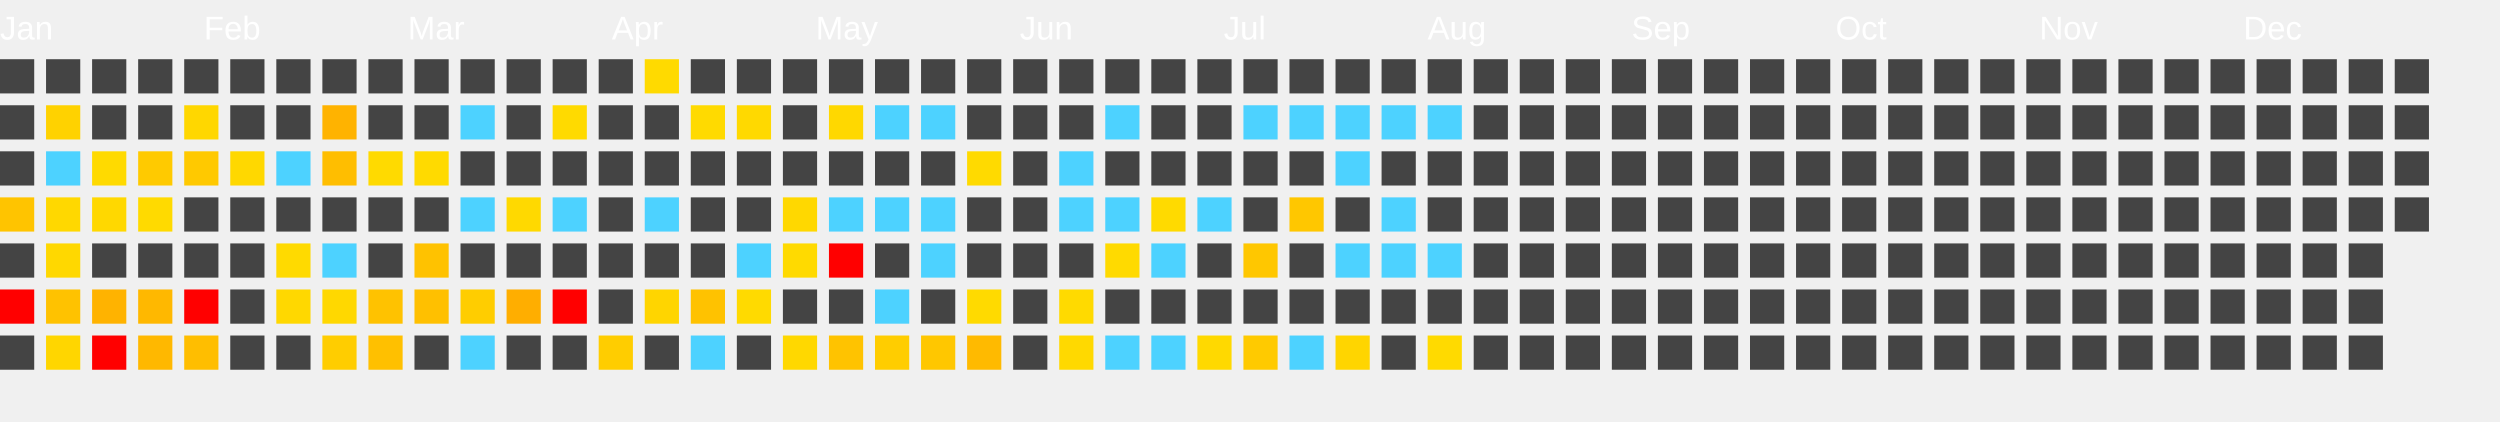
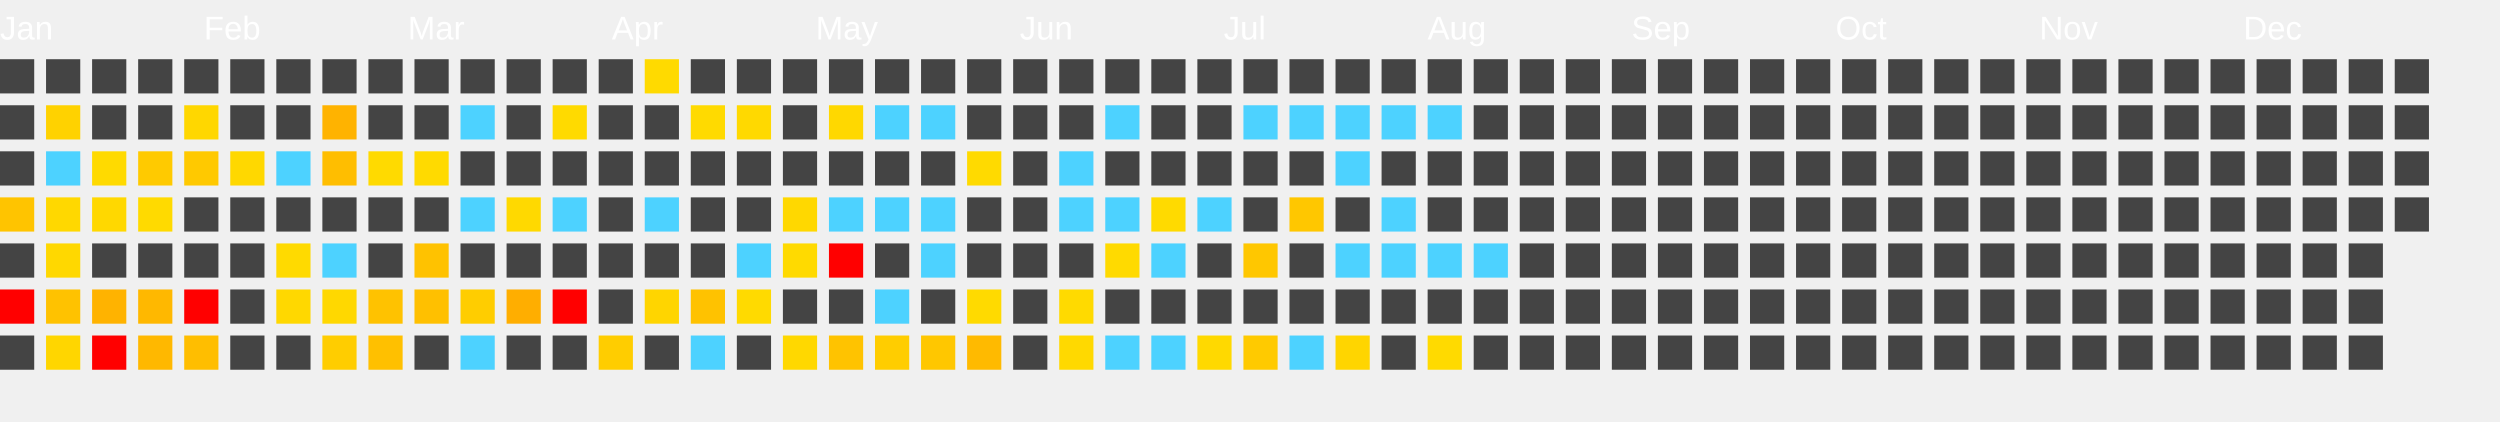
<svg xmlns="http://www.w3.org/2000/svg" baseProfile="full" height="32mm" version="1.1" viewBox="0,0,190,32" width="190mm">
  <defs />
  <rect fill="none" height="32" width="190" x="0" y="0" />
  <text fill="#FFFFFF" style="font-size:2.5px; font-family:Arial" x="0.0" y="3.0">Jan</text>
  <text fill="#FFFFFF" style="font-size:2.5px; font-family:Arial" x="15.5" y="3.0">Feb</text>
  <text fill="#FFFFFF" style="font-size:2.5px; font-family:Arial" x="31.0" y="3.0">Mar</text>
  <text fill="#FFFFFF" style="font-size:2.5px; font-family:Arial" x="46.5" y="3.0">Apr</text>
  <text fill="#FFFFFF" style="font-size:2.5px; font-family:Arial" x="62.0" y="3.0">May</text>
  <text fill="#FFFFFF" style="font-size:2.5px; font-family:Arial" x="77.5" y="3.0">Jun</text>
  <text fill="#FFFFFF" style="font-size:2.5px; font-family:Arial" x="93.0" y="3.0">Jul</text>
  <text fill="#FFFFFF" style="font-size:2.5px; font-family:Arial" x="108.5" y="3.0">Aug</text>
  <text fill="#FFFFFF" style="font-size:2.5px; font-family:Arial" x="124.0" y="3.0">Sep</text>
  <text fill="#FFFFFF" style="font-size:2.5px; font-family:Arial" x="139.5" y="3.0">Oct</text>
  <text fill="#FFFFFF" style="font-size:2.5px; font-family:Arial" x="155.0" y="3.0">Nov</text>
  <text fill="#FFFFFF" style="font-size:2.5px; font-family:Arial" x="170.5" y="3.0">Dec</text>
  <rect fill="#444444" height="2.6" width="2.6" x="0.0" y="4.5" />
  <rect fill="#444444" height="2.6" width="2.6" x="0.0" y="8.0" />
  <rect fill="#444444" height="2.6" width="2.6" x="0.0" y="11.5" />
  <rect fill="#ffc400" height="2.6" width="2.6" x="0.0" y="15.0" />
  <rect fill="#444444" height="2.6" width="2.6" x="0.0" y="18.5" />
  <rect fill="red" height="2.6" width="2.6" x="0.0" y="22.0" />
  <rect fill="#444444" height="2.6" width="2.6" x="0.0" y="25.5" />
  <rect fill="#444444" height="2.6" width="2.6" x="3.5" y="4.5" />
  <rect fill="#ffd200" height="2.6" width="2.6" x="3.5" y="8.0" />
  <rect fill="#4dd2ff" height="2.6" width="2.6" x="3.5" y="11.5" />
  <rect fill="#ffd800" height="2.6" width="2.6" x="3.5" y="15.0" />
  <rect fill="#ffd800" height="2.6" width="2.6" x="3.5" y="18.5" />
  <rect fill="#ffc200" height="2.6" width="2.6" x="3.5" y="22.0" />
  <rect fill="#ffd600" height="2.6" width="2.6" x="3.5" y="25.5" />
  <rect fill="#444444" height="2.6" width="2.6" x="7.0" y="4.5" />
  <rect fill="#444444" height="2.6" width="2.6" x="7.0" y="8.0" />
  <rect fill="#ffda00" height="2.6" width="2.6" x="7.0" y="11.5" />
  <rect fill="#ffd800" height="2.6" width="2.6" x="7.0" y="15.0" />
  <rect fill="#444444" height="2.6" width="2.6" x="7.0" y="18.5" />
  <rect fill="#ffb300" height="2.6" width="2.6" x="7.0" y="22.0" />
  <rect fill="red" height="2.6" width="2.6" x="7.0" y="25.5" />
  <rect fill="#444444" height="2.6" width="2.6" x="10.5" y="4.5" />
  <rect fill="#444444" height="2.6" width="2.6" x="10.5" y="8.0" />
  <rect fill="#ffca00" height="2.6" width="2.6" x="10.5" y="11.5" />
  <rect fill="#ffda00" height="2.6" width="2.6" x="10.5" y="15.0" />
  <rect fill="#444444" height="2.6" width="2.6" x="10.5" y="18.5" />
  <rect fill="#ffb800" height="2.6" width="2.6" x="10.5" y="22.0" />
  <rect fill="#ffb800" height="2.6" width="2.6" x="10.5" y="25.5" />
  <rect fill="#444444" height="2.6" width="2.6" x="14.0" y="4.5" />
  <rect fill="#ffd700" height="2.6" width="2.6" x="14.0" y="8.0" />
  <rect fill="#ffc900" height="2.6" width="2.6" x="14.0" y="11.5" />
  <rect fill="#444444" height="2.6" width="2.6" x="14.0" y="15.0" />
  <rect fill="#444444" height="2.6" width="2.6" x="14.0" y="18.5" />
  <rect fill="red" height="2.6" width="2.6" x="14.0" y="22.0" />
  <rect fill="#ffbe00" height="2.6" width="2.6" x="14.0" y="25.5" />
  <rect fill="#444444" height="2.6" width="2.6" x="17.5" y="4.5" />
  <rect fill="#444444" height="2.6" width="2.6" x="17.5" y="8.0" />
  <rect fill="#ffd800" height="2.6" width="2.6" x="17.5" y="11.5" />
  <rect fill="#444444" height="2.6" width="2.6" x="17.5" y="15.0" />
  <rect fill="#444444" height="2.6" width="2.6" x="17.5" y="18.5" />
  <rect fill="#444444" height="2.6" width="2.6" x="17.5" y="22.0" />
  <rect fill="#444444" height="2.6" width="2.6" x="17.5" y="25.5" />
  <rect fill="#444444" height="2.6" width="2.6" x="21.0" y="4.5" />
  <rect fill="#444444" height="2.6" width="2.6" x="21.0" y="8.0" />
  <rect fill="#4dd2ff" height="2.6" width="2.6" x="21.0" y="11.5" />
  <rect fill="#444444" height="2.6" width="2.6" x="21.0" y="15.0" />
  <rect fill="#ffda00" height="2.6" width="2.6" x="21.0" y="18.5" />
  <rect fill="#ffd800" height="2.6" width="2.6" x="21.0" y="22.0" />
  <rect fill="#444444" height="2.6" width="2.6" x="21.0" y="25.5" />
  <rect fill="#444444" height="2.6" width="2.6" x="24.5" y="4.5" />
  <rect fill="#ffb300" height="2.6" width="2.6" x="24.5" y="8.0" />
  <rect fill="#ffbe00" height="2.6" width="2.6" x="24.5" y="11.5" />
  <rect fill="#444444" height="2.6" width="2.6" x="24.5" y="15.0" />
  <rect fill="#4dd2ff" height="2.6" width="2.6" x="24.5" y="18.5" />
  <rect fill="#ffd800" height="2.6" width="2.6" x="24.5" y="22.0" />
  <rect fill="#ffcd00" height="2.6" width="2.6" x="24.5" y="25.5" />
  <rect fill="#444444" height="2.6" width="2.6" x="28.0" y="4.5" />
  <rect fill="#444444" height="2.6" width="2.6" x="28.0" y="8.0" />
  <rect fill="#ffda00" height="2.6" width="2.6" x="28.0" y="11.5" />
  <rect fill="#444444" height="2.6" width="2.6" x="28.0" y="15.0" />
  <rect fill="#444444" height="2.6" width="2.6" x="28.0" y="18.5" />
  <rect fill="#ffc200" height="2.6" width="2.6" x="28.0" y="22.0" />
  <rect fill="#ffc000" height="2.6" width="2.6" x="28.0" y="25.5" />
  <rect fill="#444444" height="2.6" width="2.6" x="31.5" y="4.5" />
  <rect fill="#444444" height="2.6" width="2.6" x="31.5" y="8.0" />
  <rect fill="#ffda00" height="2.6" width="2.6" x="31.5" y="11.5" />
  <rect fill="#444444" height="2.6" width="2.6" x="31.5" y="15.0" />
  <rect fill="#ffc200" height="2.6" width="2.6" x="31.5" y="18.5" />
  <rect fill="#ffc000" height="2.6" width="2.6" x="31.5" y="22.0" />
  <rect fill="#444444" height="2.6" width="2.6" x="31.5" y="25.5" />
  <rect fill="#444444" height="2.6" width="2.6" x="35.0" y="4.5" />
  <rect fill="#4dd2ff" height="2.6" width="2.6" x="35.0" y="8.0" />
  <rect fill="#444444" height="2.6" width="2.6" x="35.0" y="11.5" />
  <rect fill="#4dd2ff" height="2.6" width="2.6" x="35.0" y="15.0" />
  <rect fill="#444444" height="2.6" width="2.6" x="35.0" y="18.5" />
  <rect fill="#ffcd00" height="2.6" width="2.6" x="35.0" y="22.0" />
  <rect fill="#4dd2ff" height="2.6" width="2.6" x="35.0" y="25.5" />
  <rect fill="#444444" height="2.6" width="2.6" x="38.5" y="4.5" />
  <rect fill="#444444" height="2.6" width="2.6" x="38.5" y="8.0" />
  <rect fill="#444444" height="2.6" width="2.6" x="38.5" y="11.5" />
  <rect fill="#ffd900" height="2.6" width="2.6" x="38.5" y="15.0" />
  <rect fill="#444444" height="2.6" width="2.6" x="38.5" y="18.5" />
  <rect fill="#ffae00" height="2.6" width="2.6" x="38.5" y="22.0" />
  <rect fill="#444444" height="2.6" width="2.6" x="38.5" y="25.5" />
  <rect fill="#444444" height="2.6" width="2.6" x="42.0" y="4.5" />
  <rect fill="#ffda00" height="2.6" width="2.6" x="42.0" y="8.0" />
  <rect fill="#444444" height="2.6" width="2.6" x="42.0" y="11.5" />
  <rect fill="#4dd2ff" height="2.6" width="2.6" x="42.0" y="15.0" />
  <rect fill="#444444" height="2.6" width="2.6" x="42.0" y="18.5" />
  <rect fill="red" height="2.6" width="2.6" x="42.0" y="22.0" />
  <rect fill="#444444" height="2.6" width="2.6" x="42.0" y="25.5" />
  <rect fill="#444444" height="2.6" width="2.6" x="45.5" y="4.5" />
  <rect fill="#444444" height="2.6" width="2.6" x="45.5" y="8.0" />
  <rect fill="#444444" height="2.6" width="2.6" x="45.5" y="11.5" />
  <rect fill="#444444" height="2.6" width="2.6" x="45.5" y="15.0" />
  <rect fill="#444444" height="2.6" width="2.6" x="45.5" y="18.5" />
  <rect fill="#444444" height="2.6" width="2.6" x="45.5" y="22.0" />
  <rect fill="#ffcd00" height="2.6" width="2.6" x="45.5" y="25.5" />
  <rect fill="#ffda00" height="2.6" width="2.6" x="49.0" y="4.5" />
  <rect fill="#444444" height="2.6" width="2.6" x="49.0" y="8.0" />
  <rect fill="#444444" height="2.6" width="2.6" x="49.0" y="11.5" />
  <rect fill="#4dd2ff" height="2.6" width="2.6" x="49.0" y="15.0" />
  <rect fill="#444444" height="2.6" width="2.6" x="49.0" y="18.5" />
  <rect fill="#ffd500" height="2.6" width="2.6" x="49.0" y="22.0" />
  <rect fill="#444444" height="2.6" width="2.6" x="49.0" y="25.5" />
  <rect fill="#444444" height="2.6" width="2.6" x="52.5" y="4.5" />
  <rect fill="#ffda00" height="2.6" width="2.6" x="52.5" y="8.0" />
  <rect fill="#444444" height="2.6" width="2.6" x="52.5" y="11.5" />
  <rect fill="#444444" height="2.6" width="2.6" x="52.5" y="15.0" />
  <rect fill="#444444" height="2.6" width="2.6" x="52.5" y="18.5" />
  <rect fill="#ffc200" height="2.6" width="2.6" x="52.5" y="22.0" />
  <rect fill="#4dd2ff" height="2.6" width="2.6" x="52.5" y="25.5" />
  <rect fill="#444444" height="2.6" width="2.6" x="56.0" y="4.5" />
  <rect fill="#ffd900" height="2.6" width="2.6" x="56.0" y="8.0" />
  <rect fill="#444444" height="2.6" width="2.6" x="56.0" y="11.5" />
  <rect fill="#444444" height="2.6" width="2.6" x="56.0" y="15.0" />
  <rect fill="#4dd2ff" height="2.6" width="2.6" x="56.0" y="18.5" />
  <rect fill="#ffda00" height="2.6" width="2.6" x="56.0" y="22.0" />
  <rect fill="#444444" height="2.6" width="2.6" x="56.0" y="25.5" />
  <rect fill="#444444" height="2.6" width="2.6" x="59.5" y="4.5" />
  <rect fill="#444444" height="2.6" width="2.6" x="59.5" y="8.0" />
  <rect fill="#444444" height="2.6" width="2.6" x="59.5" y="11.5" />
  <rect fill="#ffd800" height="2.6" width="2.6" x="59.5" y="15.0" />
  <rect fill="#ffda00" height="2.6" width="2.6" x="59.5" y="18.5" />
  <rect fill="#444444" height="2.6" width="2.6" x="59.5" y="22.0" />
  <rect fill="#ffd800" height="2.6" width="2.6" x="59.5" y="25.5" />
  <rect fill="#444444" height="2.6" width="2.6" x="63.0" y="4.5" />
  <rect fill="#ffd800" height="2.6" width="2.6" x="63.0" y="8.0" />
  <rect fill="#444444" height="2.6" width="2.6" x="63.0" y="11.5" />
  <rect fill="#4dd2ff" height="2.6" width="2.6" x="63.0" y="15.0" />
  <rect fill="red" height="2.6" width="2.6" x="63.0" y="18.5" />
  <rect fill="#444444" height="2.6" width="2.6" x="63.0" y="22.0" />
  <rect fill="#ffc300" height="2.6" width="2.6" x="63.0" y="25.5" />
  <rect fill="#444444" height="2.6" width="2.6" x="66.5" y="4.5" />
  <rect fill="#4dd2ff" height="2.6" width="2.6" x="66.5" y="8.0" />
  <rect fill="#444444" height="2.6" width="2.6" x="66.5" y="11.5" />
  <rect fill="#4dd2ff" height="2.6" width="2.6" x="66.5" y="15.0" />
  <rect fill="#444444" height="2.6" width="2.6" x="66.5" y="18.5" />
  <rect fill="#4dd2ff" height="2.6" width="2.6" x="66.5" y="22.0" />
  <rect fill="#ffcd00" height="2.6" width="2.6" x="66.5" y="25.5" />
  <rect fill="#444444" height="2.6" width="2.6" x="70.0" y="4.5" />
  <rect fill="#4dd2ff" height="2.6" width="2.6" x="70.0" y="8.0" />
  <rect fill="#444444" height="2.6" width="2.6" x="70.0" y="11.5" />
  <rect fill="#4dd2ff" height="2.6" width="2.6" x="70.0" y="15.0" />
  <rect fill="#4dd2ff" height="2.6" width="2.6" x="70.0" y="18.5" />
  <rect fill="#444444" height="2.6" width="2.6" x="70.0" y="22.0" />
  <rect fill="#ffc700" height="2.6" width="2.6" x="70.0" y="25.5" />
  <rect fill="#444444" height="2.6" width="2.6" x="73.5" y="4.5" />
  <rect fill="#444444" height="2.6" width="2.6" x="73.5" y="8.0" />
  <rect fill="#ffda00" height="2.6" width="2.6" x="73.5" y="11.5" />
  <rect fill="#444444" height="2.6" width="2.6" x="73.5" y="15.0" />
  <rect fill="#444444" height="2.6" width="2.6" x="73.5" y="18.5" />
  <rect fill="#ffda00" height="2.6" width="2.6" x="73.5" y="22.0" />
  <rect fill="#ffba00" height="2.6" width="2.6" x="73.5" y="25.5" />
  <rect fill="#444444" height="2.6" width="2.6" x="77.0" y="4.5" />
  <rect fill="#444444" height="2.6" width="2.6" x="77.0" y="8.0" />
  <rect fill="#444444" height="2.6" width="2.6" x="77.0" y="11.5" />
  <rect fill="#444444" height="2.6" width="2.6" x="77.0" y="15.0" />
  <rect fill="#444444" height="2.6" width="2.6" x="77.0" y="18.5" />
  <rect fill="#444444" height="2.6" width="2.6" x="77.0" y="22.0" />
  <rect fill="#444444" height="2.6" width="2.6" x="77.0" y="25.5" />
  <rect fill="#444444" height="2.6" width="2.6" x="80.5" y="4.5" />
  <rect fill="#444444" height="2.6" width="2.6" x="80.5" y="8.0" />
  <rect fill="#4dd2ff" height="2.6" width="2.6" x="80.5" y="11.5" />
  <rect fill="#4dd2ff" height="2.6" width="2.6" x="80.5" y="15.0" />
  <rect fill="#444444" height="2.6" width="2.6" x="80.5" y="18.5" />
  <rect fill="#ffda00" height="2.6" width="2.6" x="80.5" y="22.0" />
  <rect fill="#ffd900" height="2.6" width="2.6" x="80.5" y="25.5" />
  <rect fill="#444444" height="2.6" width="2.6" x="84.0" y="4.5" />
  <rect fill="#4dd2ff" height="2.6" width="2.6" x="84.0" y="8.0" />
  <rect fill="#444444" height="2.6" width="2.6" x="84.0" y="11.5" />
  <rect fill="#4dd2ff" height="2.6" width="2.6" x="84.0" y="15.0" />
  <rect fill="#ffda00" height="2.6" width="2.6" x="84.0" y="18.5" />
  <rect fill="#444444" height="2.6" width="2.6" x="84.0" y="22.0" />
  <rect fill="#4dd2ff" height="2.6" width="2.6" x="84.0" y="25.5" />
  <rect fill="#444444" height="2.6" width="2.6" x="87.5" y="4.5" />
  <rect fill="#444444" height="2.6" width="2.6" x="87.5" y="8.0" />
  <rect fill="#444444" height="2.6" width="2.6" x="87.5" y="11.5" />
  <rect fill="#ffda00" height="2.6" width="2.6" x="87.5" y="15.0" />
  <rect fill="#4dd2ff" height="2.6" width="2.6" x="87.5" y="18.5" />
  <rect fill="#444444" height="2.6" width="2.6" x="87.5" y="22.0" />
  <rect fill="#4dd2ff" height="2.6" width="2.6" x="87.5" y="25.5" />
  <rect fill="#444444" height="2.6" width="2.6" x="91.0" y="4.5" />
  <rect fill="#444444" height="2.6" width="2.6" x="91.0" y="8.0" />
  <rect fill="#444444" height="2.6" width="2.6" x="91.0" y="11.5" />
  <rect fill="#4dd2ff" height="2.6" width="2.6" x="91.0" y="15.0" />
  <rect fill="#444444" height="2.6" width="2.6" x="91.0" y="18.5" />
  <rect fill="#444444" height="2.6" width="2.6" x="91.0" y="22.0" />
  <rect fill="#ffd900" height="2.6" width="2.6" x="91.0" y="25.5" />
  <rect fill="#444444" height="2.6" width="2.6" x="94.5" y="4.5" />
  <rect fill="#4dd2ff" height="2.6" width="2.6" x="94.5" y="8.0" />
  <rect fill="#444444" height="2.6" width="2.6" x="94.5" y="11.5" />
  <rect fill="#444444" height="2.6" width="2.6" x="94.5" y="15.0" />
  <rect fill="#ffc700" height="2.6" width="2.6" x="94.5" y="18.5" />
  <rect fill="#444444" height="2.6" width="2.6" x="94.5" y="22.0" />
  <rect fill="#ffca00" height="2.6" width="2.6" x="94.5" y="25.5" />
  <rect fill="#444444" height="2.6" width="2.6" x="98.0" y="4.5" />
  <rect fill="#4dd2ff" height="2.6" width="2.6" x="98.0" y="8.0" />
  <rect fill="#444444" height="2.6" width="2.6" x="98.0" y="11.5" />
  <rect fill="#ffc700" height="2.6" width="2.6" x="98.0" y="15.0" />
  <rect fill="#444444" height="2.6" width="2.6" x="98.0" y="18.5" />
  <rect fill="#444444" height="2.6" width="2.6" x="98.0" y="22.0" />
  <rect fill="#4dd2ff" height="2.6" width="2.6" x="98.0" y="25.5" />
  <rect fill="#444444" height="2.6" width="2.6" x="101.5" y="4.5" />
  <rect fill="#4dd2ff" height="2.6" width="2.6" x="101.5" y="8.0" />
  <rect fill="#4dd2ff" height="2.6" width="2.6" x="101.5" y="11.5" />
  <rect fill="#444444" height="2.6" width="2.6" x="101.5" y="15.0" />
  <rect fill="#4dd2ff" height="2.6" width="2.6" x="101.5" y="18.5" />
  <rect fill="#444444" height="2.6" width="2.6" x="101.5" y="22.0" />
  <rect fill="#ffd500" height="2.6" width="2.6" x="101.5" y="25.5" />
  <rect fill="#444444" height="2.6" width="2.6" x="105.0" y="4.5" />
  <rect fill="#4dd2ff" height="2.6" width="2.6" x="105.0" y="8.0" />
  <rect fill="#444444" height="2.6" width="2.6" x="105.0" y="11.5" />
  <rect fill="#4dd2ff" height="2.6" width="2.6" x="105.0" y="15.0" />
  <rect fill="#4dd2ff" height="2.6" width="2.6" x="105.0" y="18.5" />
  <rect fill="#444444" height="2.6" width="2.6" x="105.0" y="22.0" />
  <rect fill="#444444" height="2.6" width="2.6" x="105.0" y="25.5" />
  <rect fill="#444444" height="2.6" width="2.6" x="108.5" y="4.5" />
  <rect fill="#4dd2ff" height="2.6" width="2.6" x="108.5" y="8.0" />
  <rect fill="#444444" height="2.6" width="2.6" x="108.5" y="11.5" />
  <rect fill="#444444" height="2.6" width="2.6" x="108.5" y="15.0" />
  <rect fill="#4dd2ff" height="2.6" width="2.6" x="108.5" y="18.5" />
  <rect fill="#444444" height="2.6" width="2.6" x="108.5" y="22.0" />
  <rect fill="#ffda00" height="2.6" width="2.6" x="108.5" y="25.5" />
  <rect fill="#444444" height="2.6" width="2.6" x="112.0" y="4.5" />
  <rect fill="#444444" height="2.6" width="2.6" x="112.0" y="8.0" />
  <rect fill="#444444" height="2.6" width="2.6" x="112.0" y="11.5" />
  <rect fill="#444444" height="2.6" width="2.6" x="112.0" y="15.0" />
-   <rect fill="#444444" height="2.6" width="2.6" x="112.0" y="18.5" />
+   <rect fill="#4dd2ff" height="2.6" width="2.6" x="112.0" y="18.5" />
  <rect fill="#444444" height="2.6" width="2.6" x="112.0" y="22.0" />
  <rect fill="#444444" height="2.6" width="2.6" x="112.0" y="25.5" />
  <rect fill="#444444" height="2.6" width="2.6" x="115.5" y="4.5" />
  <rect fill="#444444" height="2.6" width="2.6" x="115.5" y="8.0" />
  <rect fill="#444444" height="2.6" width="2.6" x="115.5" y="11.5" />
  <rect fill="#444444" height="2.6" width="2.6" x="115.5" y="15.0" />
  <rect fill="#444444" height="2.6" width="2.6" x="115.5" y="18.5" />
  <rect fill="#444444" height="2.6" width="2.6" x="115.5" y="22.0" />
  <rect fill="#444444" height="2.6" width="2.6" x="115.5" y="25.5" />
  <rect fill="#444444" height="2.6" width="2.6" x="119.0" y="4.5" />
  <rect fill="#444444" height="2.6" width="2.6" x="119.0" y="8.0" />
  <rect fill="#444444" height="2.6" width="2.6" x="119.0" y="11.5" />
  <rect fill="#444444" height="2.6" width="2.6" x="119.0" y="15.0" />
  <rect fill="#444444" height="2.6" width="2.6" x="119.0" y="18.5" />
  <rect fill="#444444" height="2.6" width="2.6" x="119.0" y="22.0" />
  <rect fill="#444444" height="2.6" width="2.6" x="119.0" y="25.5" />
  <rect fill="#444444" height="2.6" width="2.6" x="122.5" y="4.5" />
  <rect fill="#444444" height="2.6" width="2.6" x="122.5" y="8.0" />
  <rect fill="#444444" height="2.6" width="2.6" x="122.5" y="11.5" />
  <rect fill="#444444" height="2.6" width="2.6" x="122.5" y="15.0" />
  <rect fill="#444444" height="2.6" width="2.6" x="122.5" y="18.5" />
  <rect fill="#444444" height="2.6" width="2.6" x="122.5" y="22.0" />
  <rect fill="#444444" height="2.6" width="2.6" x="122.5" y="25.5" />
  <rect fill="#444444" height="2.6" width="2.6" x="126.0" y="4.5" />
  <rect fill="#444444" height="2.6" width="2.6" x="126.0" y="8.0" />
  <rect fill="#444444" height="2.6" width="2.6" x="126.0" y="11.5" />
  <rect fill="#444444" height="2.6" width="2.6" x="126.0" y="15.0" />
  <rect fill="#444444" height="2.6" width="2.6" x="126.0" y="18.5" />
  <rect fill="#444444" height="2.6" width="2.6" x="126.0" y="22.0" />
  <rect fill="#444444" height="2.6" width="2.6" x="126.0" y="25.5" />
  <rect fill="#444444" height="2.6" width="2.6" x="129.5" y="4.5" />
  <rect fill="#444444" height="2.6" width="2.6" x="129.5" y="8.0" />
  <rect fill="#444444" height="2.6" width="2.6" x="129.5" y="11.5" />
  <rect fill="#444444" height="2.6" width="2.6" x="129.5" y="15.0" />
  <rect fill="#444444" height="2.6" width="2.6" x="129.5" y="18.5" />
  <rect fill="#444444" height="2.6" width="2.6" x="129.5" y="22.0" />
  <rect fill="#444444" height="2.6" width="2.6" x="129.5" y="25.5" />
  <rect fill="#444444" height="2.6" width="2.6" x="133.0" y="4.5" />
  <rect fill="#444444" height="2.6" width="2.6" x="133.0" y="8.0" />
  <rect fill="#444444" height="2.6" width="2.6" x="133.0" y="11.5" />
  <rect fill="#444444" height="2.6" width="2.6" x="133.0" y="15.0" />
  <rect fill="#444444" height="2.6" width="2.6" x="133.0" y="18.5" />
  <rect fill="#444444" height="2.6" width="2.6" x="133.0" y="22.0" />
  <rect fill="#444444" height="2.6" width="2.6" x="133.0" y="25.5" />
  <rect fill="#444444" height="2.6" width="2.6" x="136.5" y="4.5" />
  <rect fill="#444444" height="2.6" width="2.6" x="136.5" y="8.0" />
  <rect fill="#444444" height="2.6" width="2.6" x="136.5" y="11.5" />
  <rect fill="#444444" height="2.6" width="2.6" x="136.5" y="15.0" />
  <rect fill="#444444" height="2.6" width="2.6" x="136.5" y="18.5" />
  <rect fill="#444444" height="2.6" width="2.6" x="136.5" y="22.0" />
  <rect fill="#444444" height="2.6" width="2.6" x="136.5" y="25.5" />
  <rect fill="#444444" height="2.6" width="2.6" x="140.0" y="4.5" />
  <rect fill="#444444" height="2.6" width="2.6" x="140.0" y="8.0" />
  <rect fill="#444444" height="2.6" width="2.6" x="140.0" y="11.5" />
  <rect fill="#444444" height="2.6" width="2.6" x="140.0" y="15.0" />
  <rect fill="#444444" height="2.6" width="2.6" x="140.0" y="18.5" />
  <rect fill="#444444" height="2.6" width="2.6" x="140.0" y="22.0" />
  <rect fill="#444444" height="2.6" width="2.6" x="140.0" y="25.5" />
  <rect fill="#444444" height="2.6" width="2.6" x="143.5" y="4.5" />
  <rect fill="#444444" height="2.6" width="2.6" x="143.5" y="8.0" />
  <rect fill="#444444" height="2.6" width="2.6" x="143.5" y="11.5" />
  <rect fill="#444444" height="2.6" width="2.6" x="143.5" y="15.0" />
  <rect fill="#444444" height="2.6" width="2.6" x="143.5" y="18.5" />
  <rect fill="#444444" height="2.6" width="2.6" x="143.5" y="22.0" />
  <rect fill="#444444" height="2.6" width="2.6" x="143.5" y="25.5" />
  <rect fill="#444444" height="2.6" width="2.6" x="147.0" y="4.5" />
  <rect fill="#444444" height="2.6" width="2.6" x="147.0" y="8.0" />
  <rect fill="#444444" height="2.6" width="2.6" x="147.0" y="11.5" />
  <rect fill="#444444" height="2.6" width="2.6" x="147.0" y="15.0" />
  <rect fill="#444444" height="2.6" width="2.6" x="147.0" y="18.5" />
  <rect fill="#444444" height="2.6" width="2.6" x="147.0" y="22.0" />
  <rect fill="#444444" height="2.6" width="2.6" x="147.0" y="25.5" />
  <rect fill="#444444" height="2.6" width="2.6" x="150.5" y="4.5" />
  <rect fill="#444444" height="2.6" width="2.6" x="150.5" y="8.0" />
  <rect fill="#444444" height="2.6" width="2.6" x="150.5" y="11.5" />
  <rect fill="#444444" height="2.6" width="2.6" x="150.5" y="15.0" />
  <rect fill="#444444" height="2.6" width="2.6" x="150.5" y="18.5" />
  <rect fill="#444444" height="2.6" width="2.6" x="150.5" y="22.0" />
  <rect fill="#444444" height="2.6" width="2.6" x="150.5" y="25.5" />
  <rect fill="#444444" height="2.6" width="2.6" x="154.0" y="4.5" />
  <rect fill="#444444" height="2.6" width="2.6" x="154.0" y="8.0" />
  <rect fill="#444444" height="2.6" width="2.6" x="154.0" y="11.5" />
  <rect fill="#444444" height="2.6" width="2.6" x="154.0" y="15.0" />
  <rect fill="#444444" height="2.6" width="2.6" x="154.0" y="18.5" />
  <rect fill="#444444" height="2.6" width="2.6" x="154.0" y="22.0" />
  <rect fill="#444444" height="2.6" width="2.6" x="154.0" y="25.5" />
  <rect fill="#444444" height="2.6" width="2.6" x="157.5" y="4.5" />
  <rect fill="#444444" height="2.6" width="2.6" x="157.5" y="8.0" />
  <rect fill="#444444" height="2.6" width="2.6" x="157.5" y="11.5" />
  <rect fill="#444444" height="2.6" width="2.6" x="157.5" y="15.0" />
  <rect fill="#444444" height="2.6" width="2.6" x="157.5" y="18.5" />
  <rect fill="#444444" height="2.6" width="2.6" x="157.5" y="22.0" />
  <rect fill="#444444" height="2.6" width="2.6" x="157.5" y="25.5" />
  <rect fill="#444444" height="2.6" width="2.6" x="161.0" y="4.5" />
  <rect fill="#444444" height="2.6" width="2.6" x="161.0" y="8.0" />
  <rect fill="#444444" height="2.6" width="2.6" x="161.0" y="11.5" />
  <rect fill="#444444" height="2.6" width="2.6" x="161.0" y="15.0" />
  <rect fill="#444444" height="2.6" width="2.6" x="161.0" y="18.5" />
  <rect fill="#444444" height="2.6" width="2.6" x="161.0" y="22.0" />
  <rect fill="#444444" height="2.6" width="2.6" x="161.0" y="25.5" />
  <rect fill="#444444" height="2.6" width="2.6" x="164.5" y="4.5" />
  <rect fill="#444444" height="2.6" width="2.6" x="164.5" y="8.0" />
  <rect fill="#444444" height="2.6" width="2.6" x="164.5" y="11.5" />
  <rect fill="#444444" height="2.6" width="2.6" x="164.5" y="15.0" />
  <rect fill="#444444" height="2.6" width="2.6" x="164.5" y="18.5" />
  <rect fill="#444444" height="2.6" width="2.6" x="164.5" y="22.0" />
  <rect fill="#444444" height="2.6" width="2.6" x="164.5" y="25.5" />
  <rect fill="#444444" height="2.6" width="2.6" x="168.0" y="4.5" />
  <rect fill="#444444" height="2.6" width="2.6" x="168.0" y="8.0" />
  <rect fill="#444444" height="2.6" width="2.6" x="168.0" y="11.5" />
  <rect fill="#444444" height="2.6" width="2.6" x="168.0" y="15.0" />
  <rect fill="#444444" height="2.6" width="2.6" x="168.0" y="18.5" />
  <rect fill="#444444" height="2.6" width="2.6" x="168.0" y="22.0" />
  <rect fill="#444444" height="2.6" width="2.6" x="168.0" y="25.5" />
  <rect fill="#444444" height="2.6" width="2.6" x="171.5" y="4.5" />
  <rect fill="#444444" height="2.6" width="2.6" x="171.5" y="8.0" />
  <rect fill="#444444" height="2.6" width="2.6" x="171.5" y="11.5" />
  <rect fill="#444444" height="2.6" width="2.6" x="171.5" y="15.0" />
  <rect fill="#444444" height="2.6" width="2.6" x="171.5" y="18.5" />
  <rect fill="#444444" height="2.6" width="2.6" x="171.5" y="22.0" />
  <rect fill="#444444" height="2.6" width="2.6" x="171.5" y="25.5" />
  <rect fill="#444444" height="2.6" width="2.6" x="175.0" y="4.5" />
  <rect fill="#444444" height="2.6" width="2.6" x="175.0" y="8.0" />
  <rect fill="#444444" height="2.6" width="2.6" x="175.0" y="11.5" />
  <rect fill="#444444" height="2.6" width="2.6" x="175.0" y="15.0" />
  <rect fill="#444444" height="2.6" width="2.6" x="175.0" y="18.5" />
  <rect fill="#444444" height="2.6" width="2.6" x="175.0" y="22.0" />
  <rect fill="#444444" height="2.6" width="2.6" x="175.0" y="25.5" />
  <rect fill="#444444" height="2.6" width="2.6" x="178.5" y="4.5" />
  <rect fill="#444444" height="2.6" width="2.6" x="178.5" y="8.0" />
  <rect fill="#444444" height="2.6" width="2.6" x="178.5" y="11.5" />
  <rect fill="#444444" height="2.6" width="2.6" x="178.5" y="15.0" />
  <rect fill="#444444" height="2.6" width="2.6" x="178.5" y="18.5" />
  <rect fill="#444444" height="2.6" width="2.6" x="178.5" y="22.0" />
  <rect fill="#444444" height="2.6" width="2.6" x="178.5" y="25.5" />
  <rect fill="#444444" height="2.6" width="2.6" x="182.0" y="4.5" />
  <rect fill="#444444" height="2.6" width="2.6" x="182.0" y="8.0" />
  <rect fill="#444444" height="2.6" width="2.6" x="182.0" y="11.5" />
  <rect fill="#444444" height="2.6" width="2.6" x="182.0" y="15.0" />
</svg>
